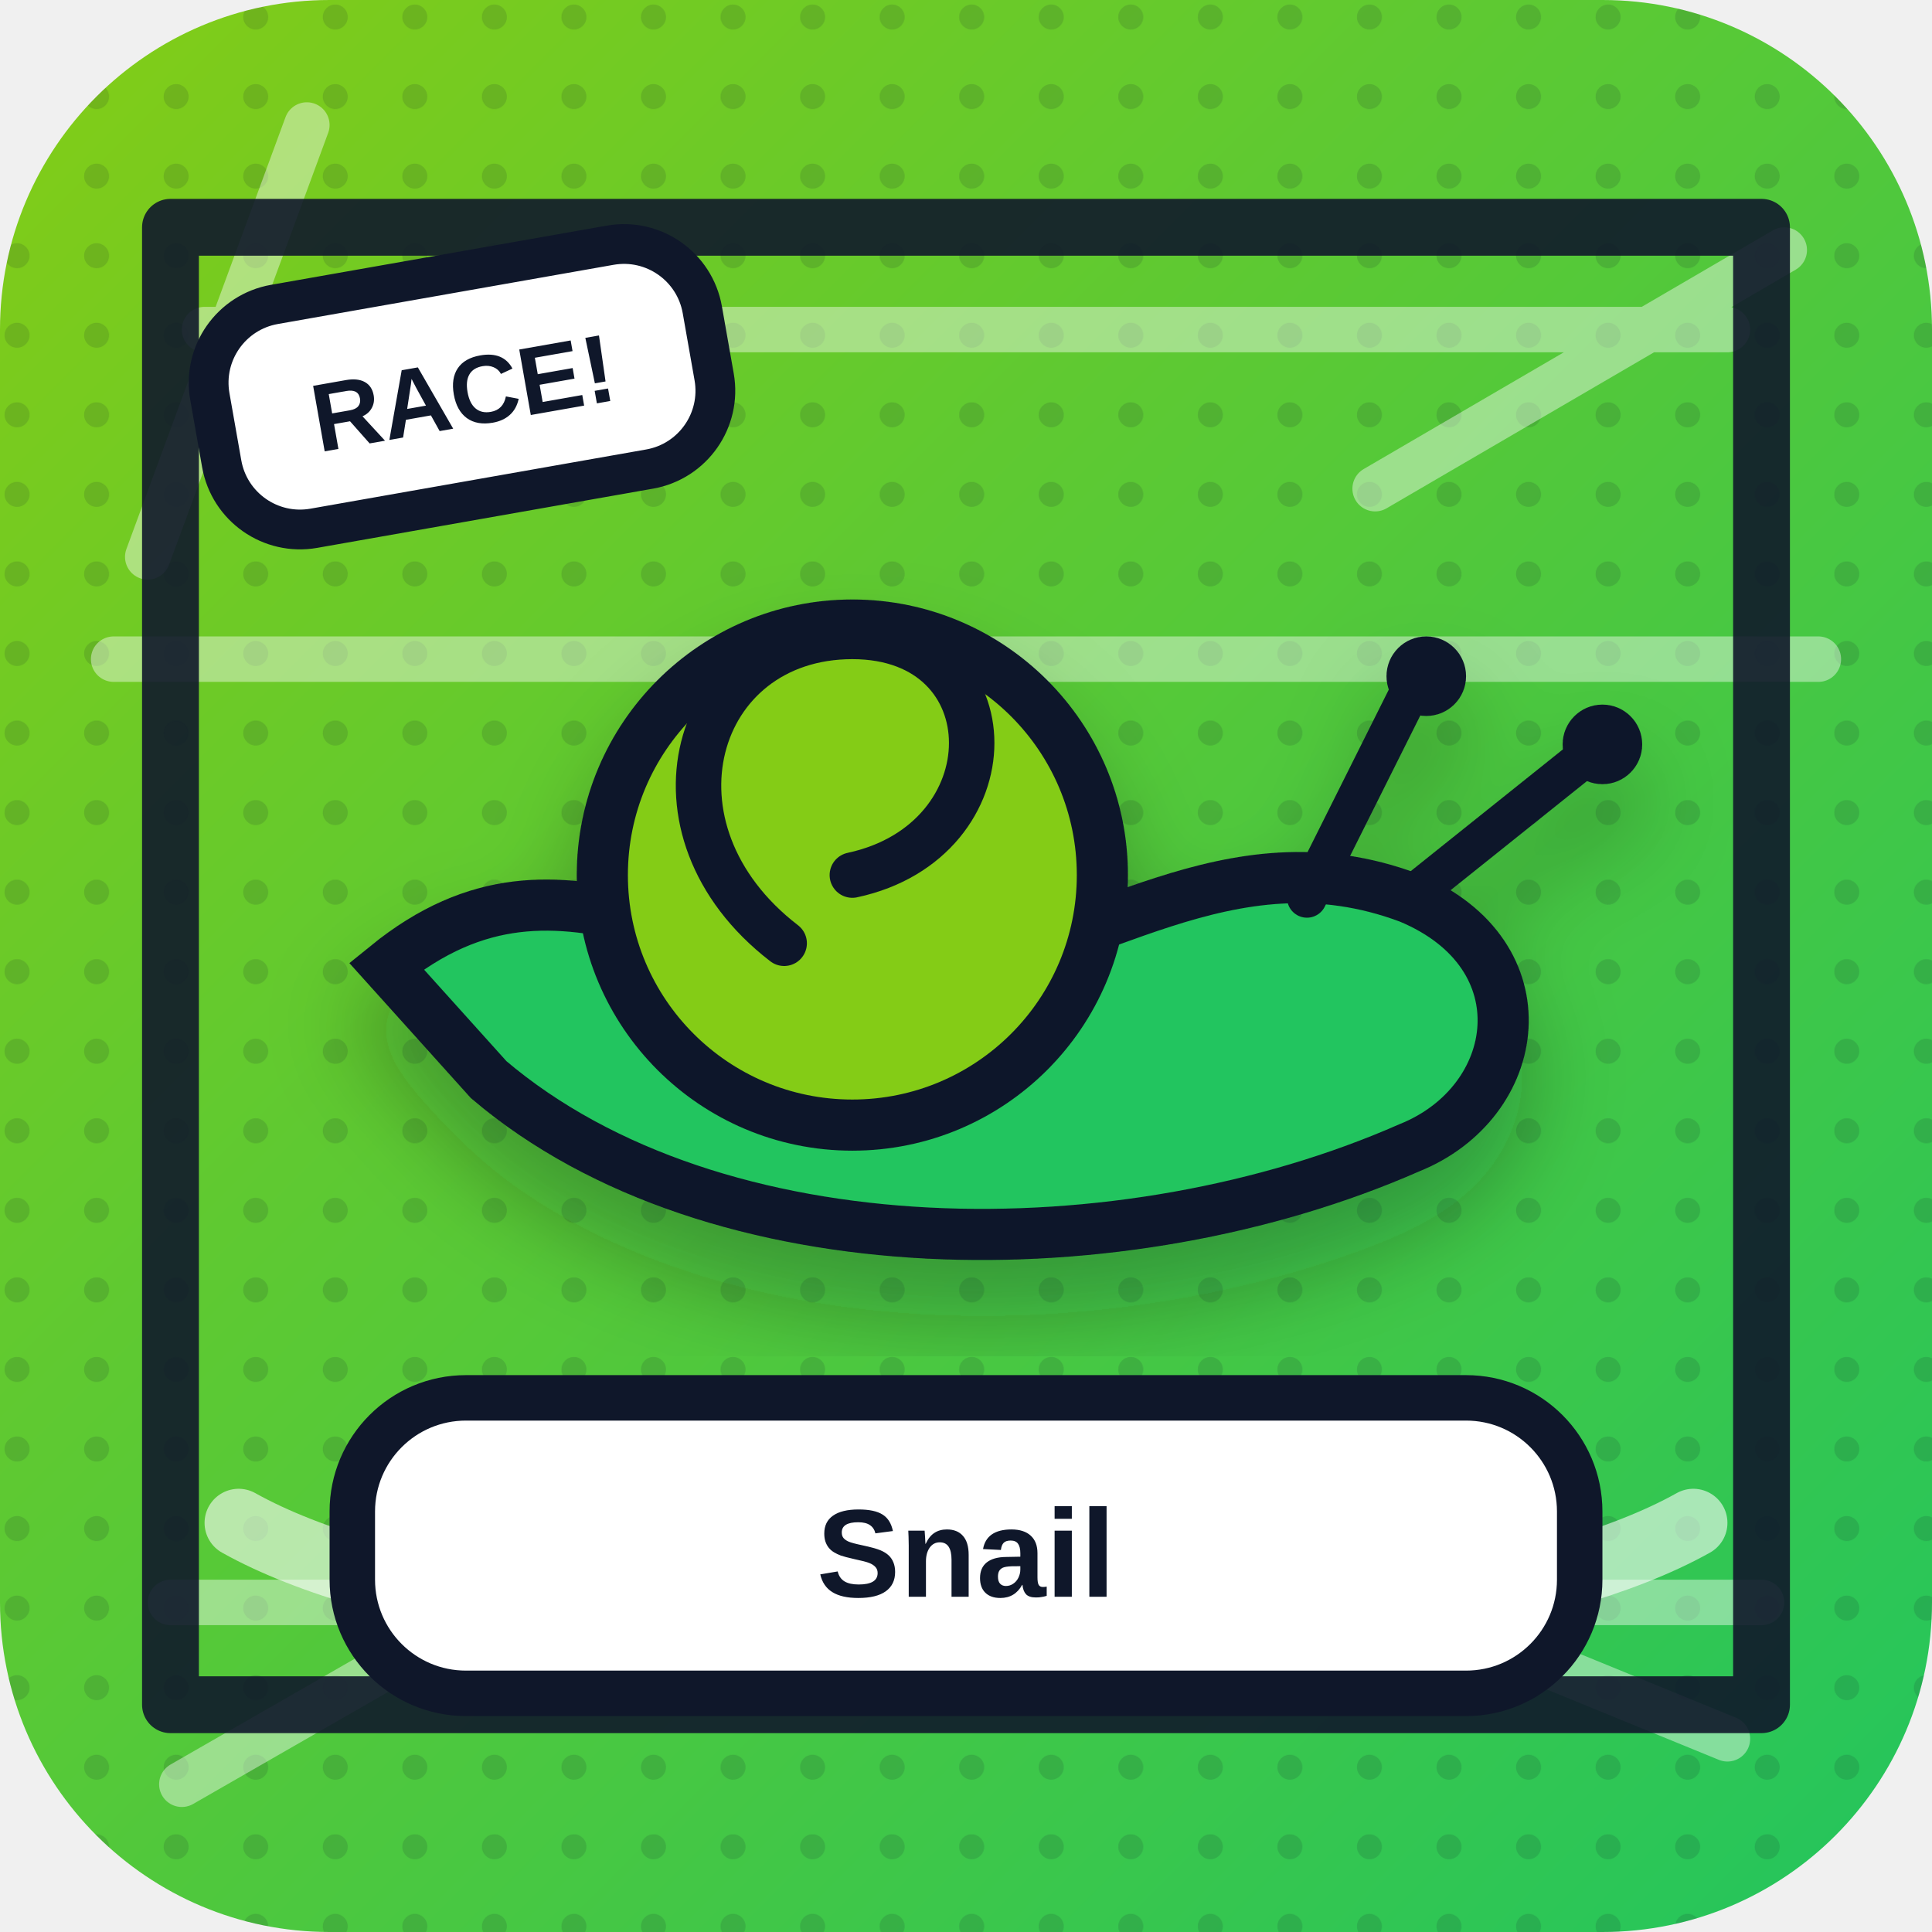
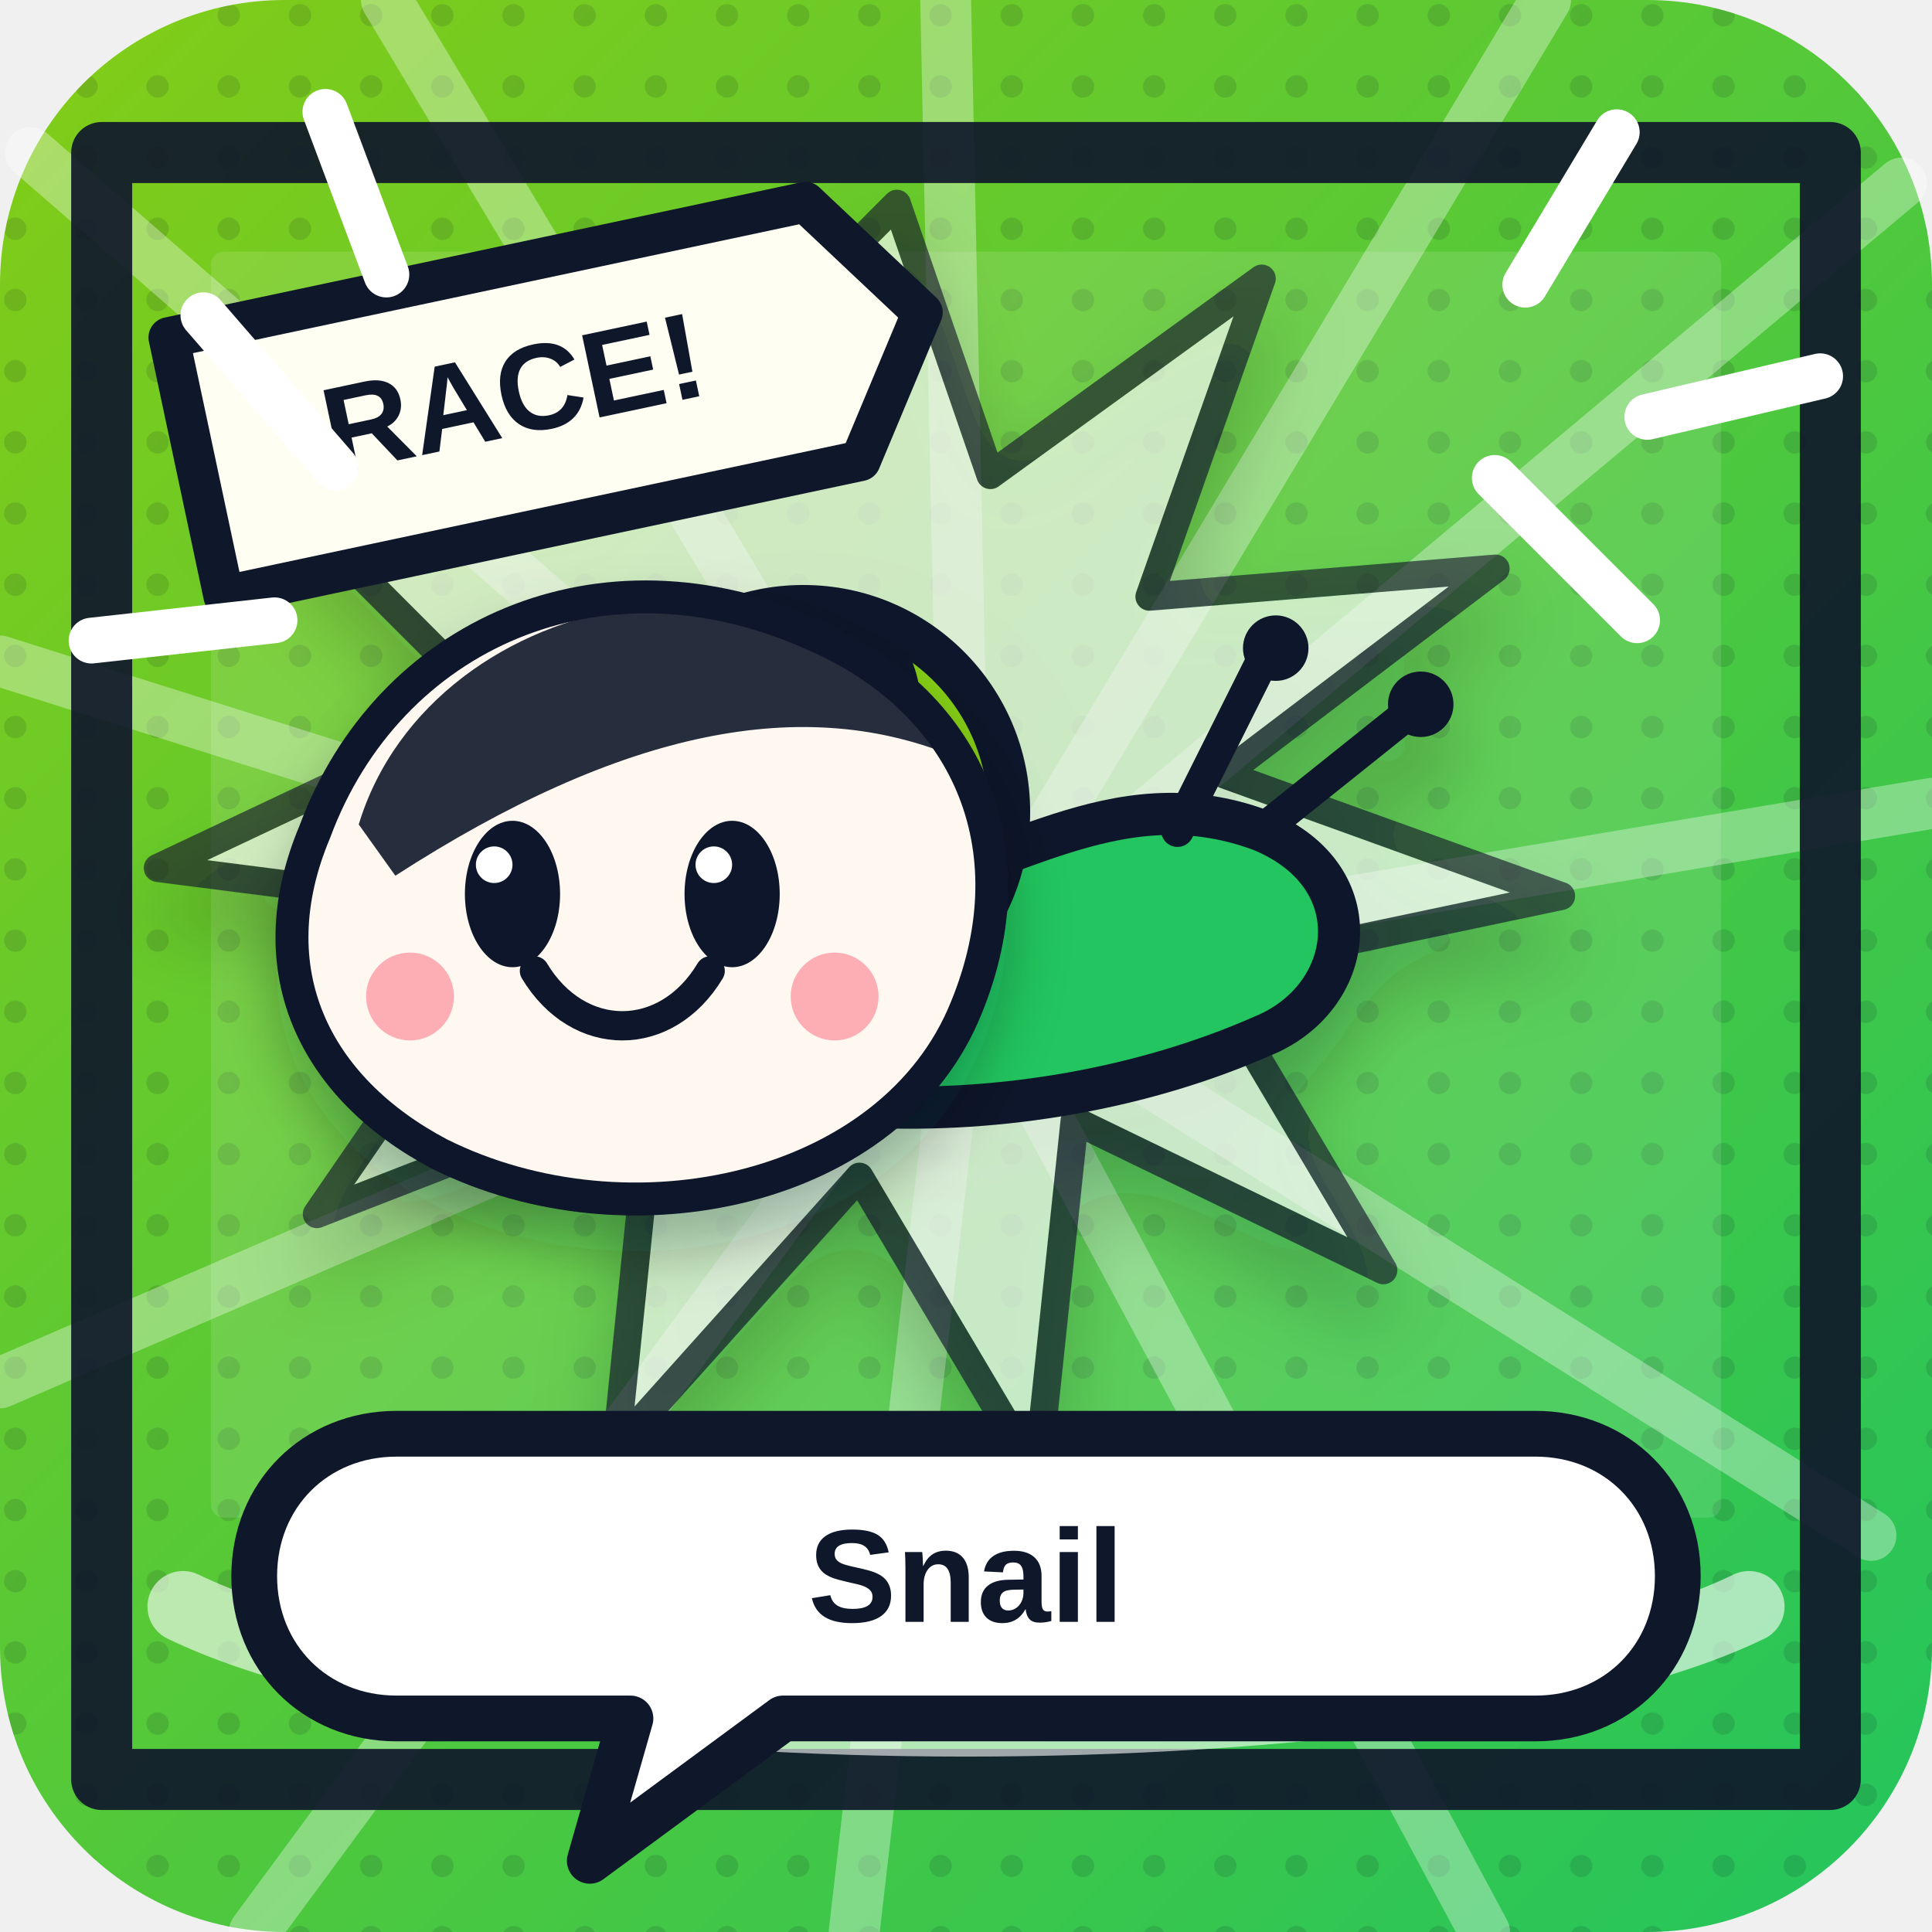
- <svg xmlns="http://www.w3.org/2000/svg" viewBox="0 0 340 340" role="img" aria-label="Snail manga classroom tool icon">
+ <svg xmlns="http://www.w3.org/2000/svg" viewBox="0 0 380 380" role="img" aria-label="Snail manga classroom tool icon">
  <defs>
    <linearGradient id="bg" x1="0" y1="0" x2="1" y2="1">
      <stop offset="0" stop-color="#84cc16" />
      <stop offset="1" stop-color="#22c55e" />
    </linearGradient>
    <pattern id="dots" width="14" height="14" patternUnits="userSpaceOnUse">
      <circle cx="3" cy="3" r="2.2" fill="#0f172a" opacity=".13" />
    </pattern>
    <filter id="shadow" x="-20%" y="-20%" width="140%" height="140%">
      <feDropShadow dx="0" dy="10" stdDeviation="8" flood-color="#0f172a" flood-opacity=".28" />
    </filter>
  </defs>
-   <rect width="340" height="340" rx="58" fill="url(#bg)" />
-   <rect width="340" height="340" rx="58" fill="url(#dots)" />
-   <path d="M36 58h268M20 116h300M30 282h280M54 22l-28 76M314 44l-72 42M304 306l-88-36M32 314l94-54" stroke="#fff" stroke-width="8" stroke-linecap="round" opacity=".42" />
-   <path d="M30 40h280v260H30z" fill="none" stroke="#0f172a" stroke-width="10" stroke-linejoin="round" opacity=".9" />
-   <g filter="url(#shadow)">
+   <rect width="380" height="380" rx="56" fill="url(#bg)" />
+   <rect width="380" height="380" rx="56" fill="url(#dots)" />
+   <path d="M190 190L6 30M190 190L76 0M190 190L186 0M190 190L304 0M190 190L374 36M190 190L380 158M190 190L368 302M190 190L292 380M190 190L168 380M190 190L50 380M190 190L0 272M190 190L0 130" stroke="#fff" stroke-width="10" stroke-linecap="round" opacity=".34" />
+   <path d="M20 30h340v320H20z" fill="none" stroke="#0f172a" stroke-width="12" stroke-linejoin="round" opacity=".92" />
+   <path d="M44 52h292v244H44z" fill="#ffffff" opacity=".12" stroke="#ffffff" stroke-width="5" stroke-linejoin="round" />
+   <g transform="translate(20 18) scale(.92)" filter="url(#shadow)">
+     <path d="M170 24l20 58 58-42-24 68 74-6-58 44 72 26-76 16 38 64-66-32-8 76-38-64-52 58 8-78-72 28 44-64-78-10 72-34-54-54 72 14z" fill="#ffffff" opacity=".64" stroke="#0f172a" stroke-width="6" stroke-linejoin="round" />
    <path d="M86 190c40 34 112 34 162 12 20-8 24-34 0-44-32-12-56 10-82 12-42 4-66-26-98 0z" fill="#22c55e" stroke="#0f172a" stroke-width="9" />
    <circle cx="150" cy="154" r="44" fill="#84cc16" stroke="#0f172a" stroke-width="9" />
    <path d="M150 154c28-6 28-42 0-42s-38 34-12 54" fill="none" stroke="#0f172a" stroke-width="8" stroke-linecap="round" />
    <path d="M230 158l18-36M248 158l30-24" stroke="#0f172a" stroke-width="7" stroke-linecap="round" />
    <circle cx="251" cy="119" r="7" fill="#0f172a" />
    <circle cx="282" cy="131" r="7" fill="#0f172a" />
  </g>
-   <path d="M42 268c50 28 206 28 256 0" fill="none" stroke="#fff" stroke-width="12" stroke-linecap="round" opacity=".58" />
-   <rect x="62" y="246" width="216" height="52" rx="20" fill="#ffffff" stroke="#0f172a" stroke-width="8" />
-   <text x="170" y="281" text-anchor="middle" font-size="22" font-weight="900" fill="#0f172a" font-family="Arial Black, Arial">Snail</text>
-   <g transform="rotate(-10 82 72)">
-     <rect x="38" y="48" width="88" height="40" rx="14" fill="#ffffff" stroke="#0f172a" stroke-width="7" />
-     <text x="82" y="75" text-anchor="middle" font-size="17" font-weight="900" fill="#0f172a" font-family="Arial Black, Arial">RACE!</text>
+   <g transform="translate(0 34) scale(.72)" filter="url(#shadow)">
+     <g>
+       <path d="M86 180c20-54 78-80 136-54 42 18 60 58 42 102-20 50-92 66-144 40-34-18-50-50-34-88z" fill="#fff8f0" stroke="#0f172a" stroke-width="9" />
+       <path d="M98 178c20-66 124-86 164-18-42-18-92-8-154 32z" fill="#0f172a" opacity=".9" />
+       <ellipse cx="140" cy="197" rx="13" ry="20" fill="#0f172a" />
+       <ellipse cx="200" cy="197" rx="13" ry="20" fill="#0f172a" />
+       <circle cx="135" cy="189" r="5" fill="#fff" />
+       <circle cx="195" cy="189" r="5" fill="#fff" />
+       <path d="M146 218c12 20 36 20 48 0" fill="none" stroke="#0f172a" stroke-width="8" stroke-linecap="round" />
+       <circle cx="112" cy="225" r="12" fill="#fb7185" opacity=".55" />
+       <circle cx="228" cy="225" r="12" fill="#fb7185" opacity=".55" />
+     </g>
  </g>
+   <path d="M36 316c62 30 246 30 308 0" fill="none" stroke="#fff" stroke-width="14" stroke-linecap="round" opacity=".6" />
+   <path d="M78 282h224c16 0 28 12 28 28s-12 28-28 28H154l-38 28 8-28H78c-16 0-28-12-28-28s12-28 28-28z" fill="#ffffff" stroke="#0f172a" stroke-width="9" stroke-linejoin="round" />
+   <text x="190" y="319" text-anchor="middle" font-size="26" font-weight="900" fill="#0f172a" font-family="Arial Black, Arial">Snail</text>
+   <g transform="rotate(-12 104 82)">
+     <path d="M38 52h128l18 26-18 26H38z" fill="#fffef2" stroke="#0f172a" stroke-width="8" stroke-linejoin="round" />
+     <text x="102" y="85" text-anchor="middle" font-size="24" font-weight="900" fill="#0f172a" font-family="Arial Black, Arial">RACE!</text>
+   </g>
+   <path d="M300 56l18-30M324 82l34-8M294 94l28 28M66 92L40 62M54 122l-36 4M76 54L64 22" stroke="#fff" stroke-width="9" stroke-linecap="round" />
</svg>
